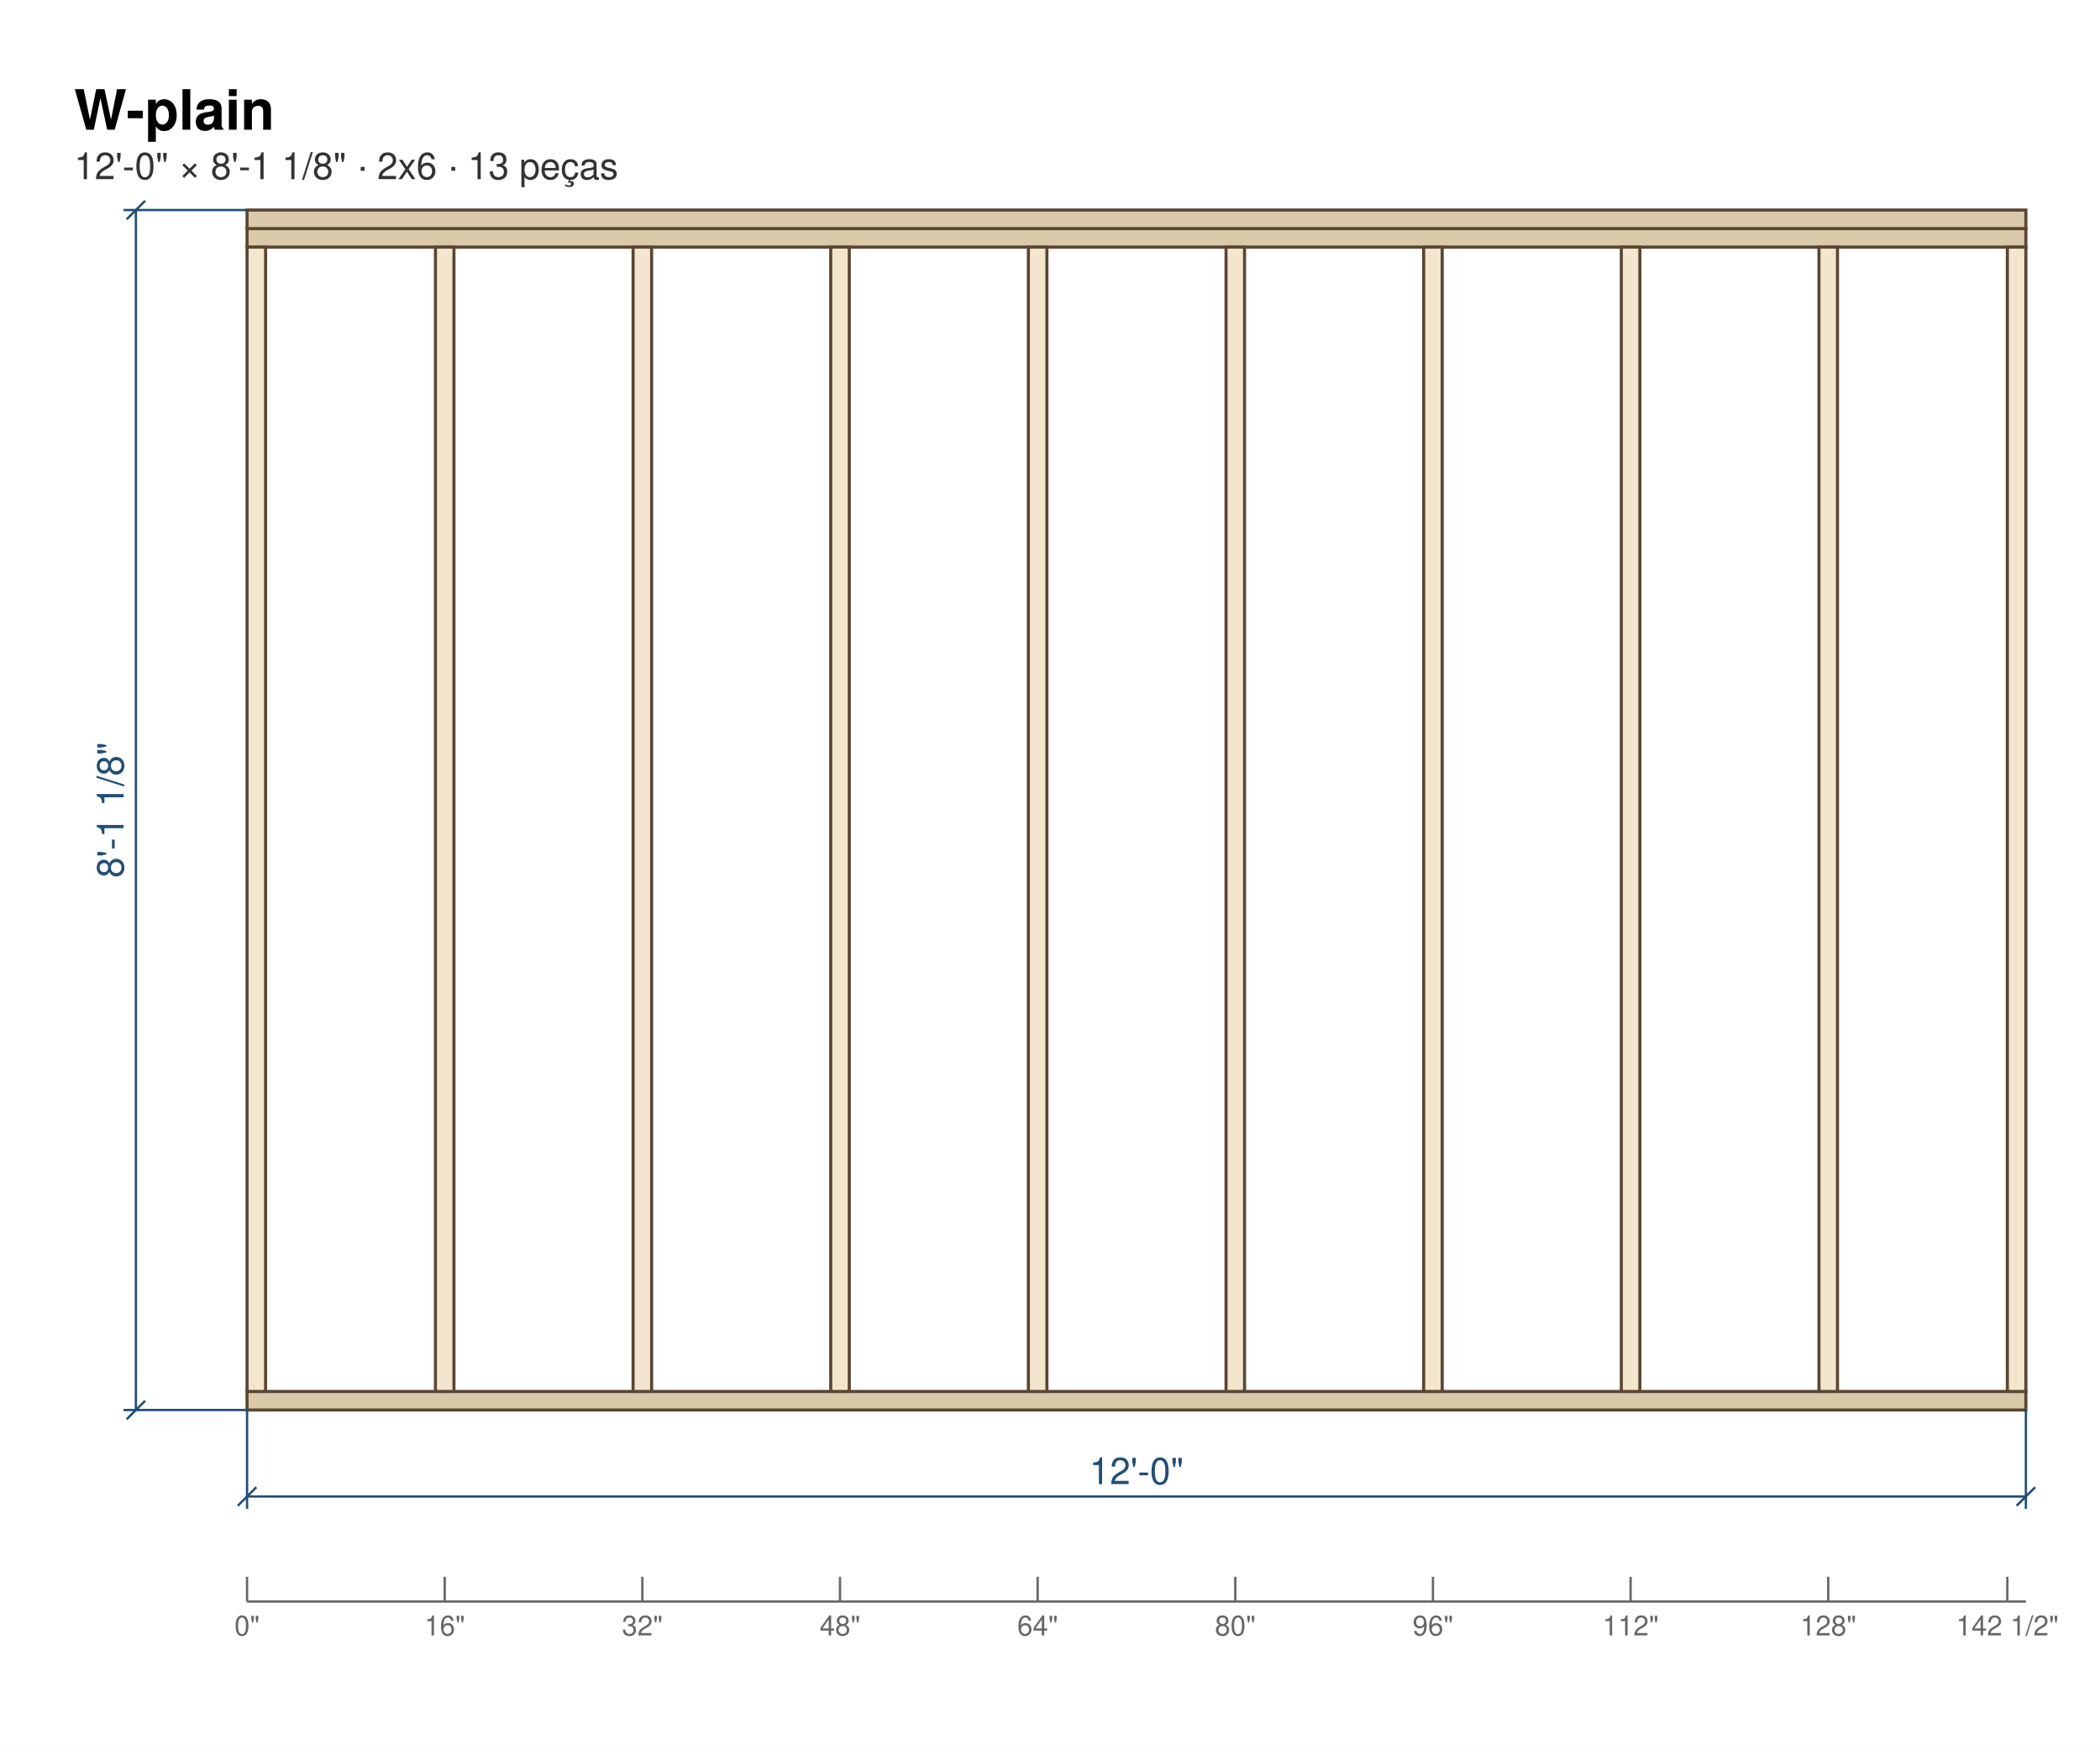
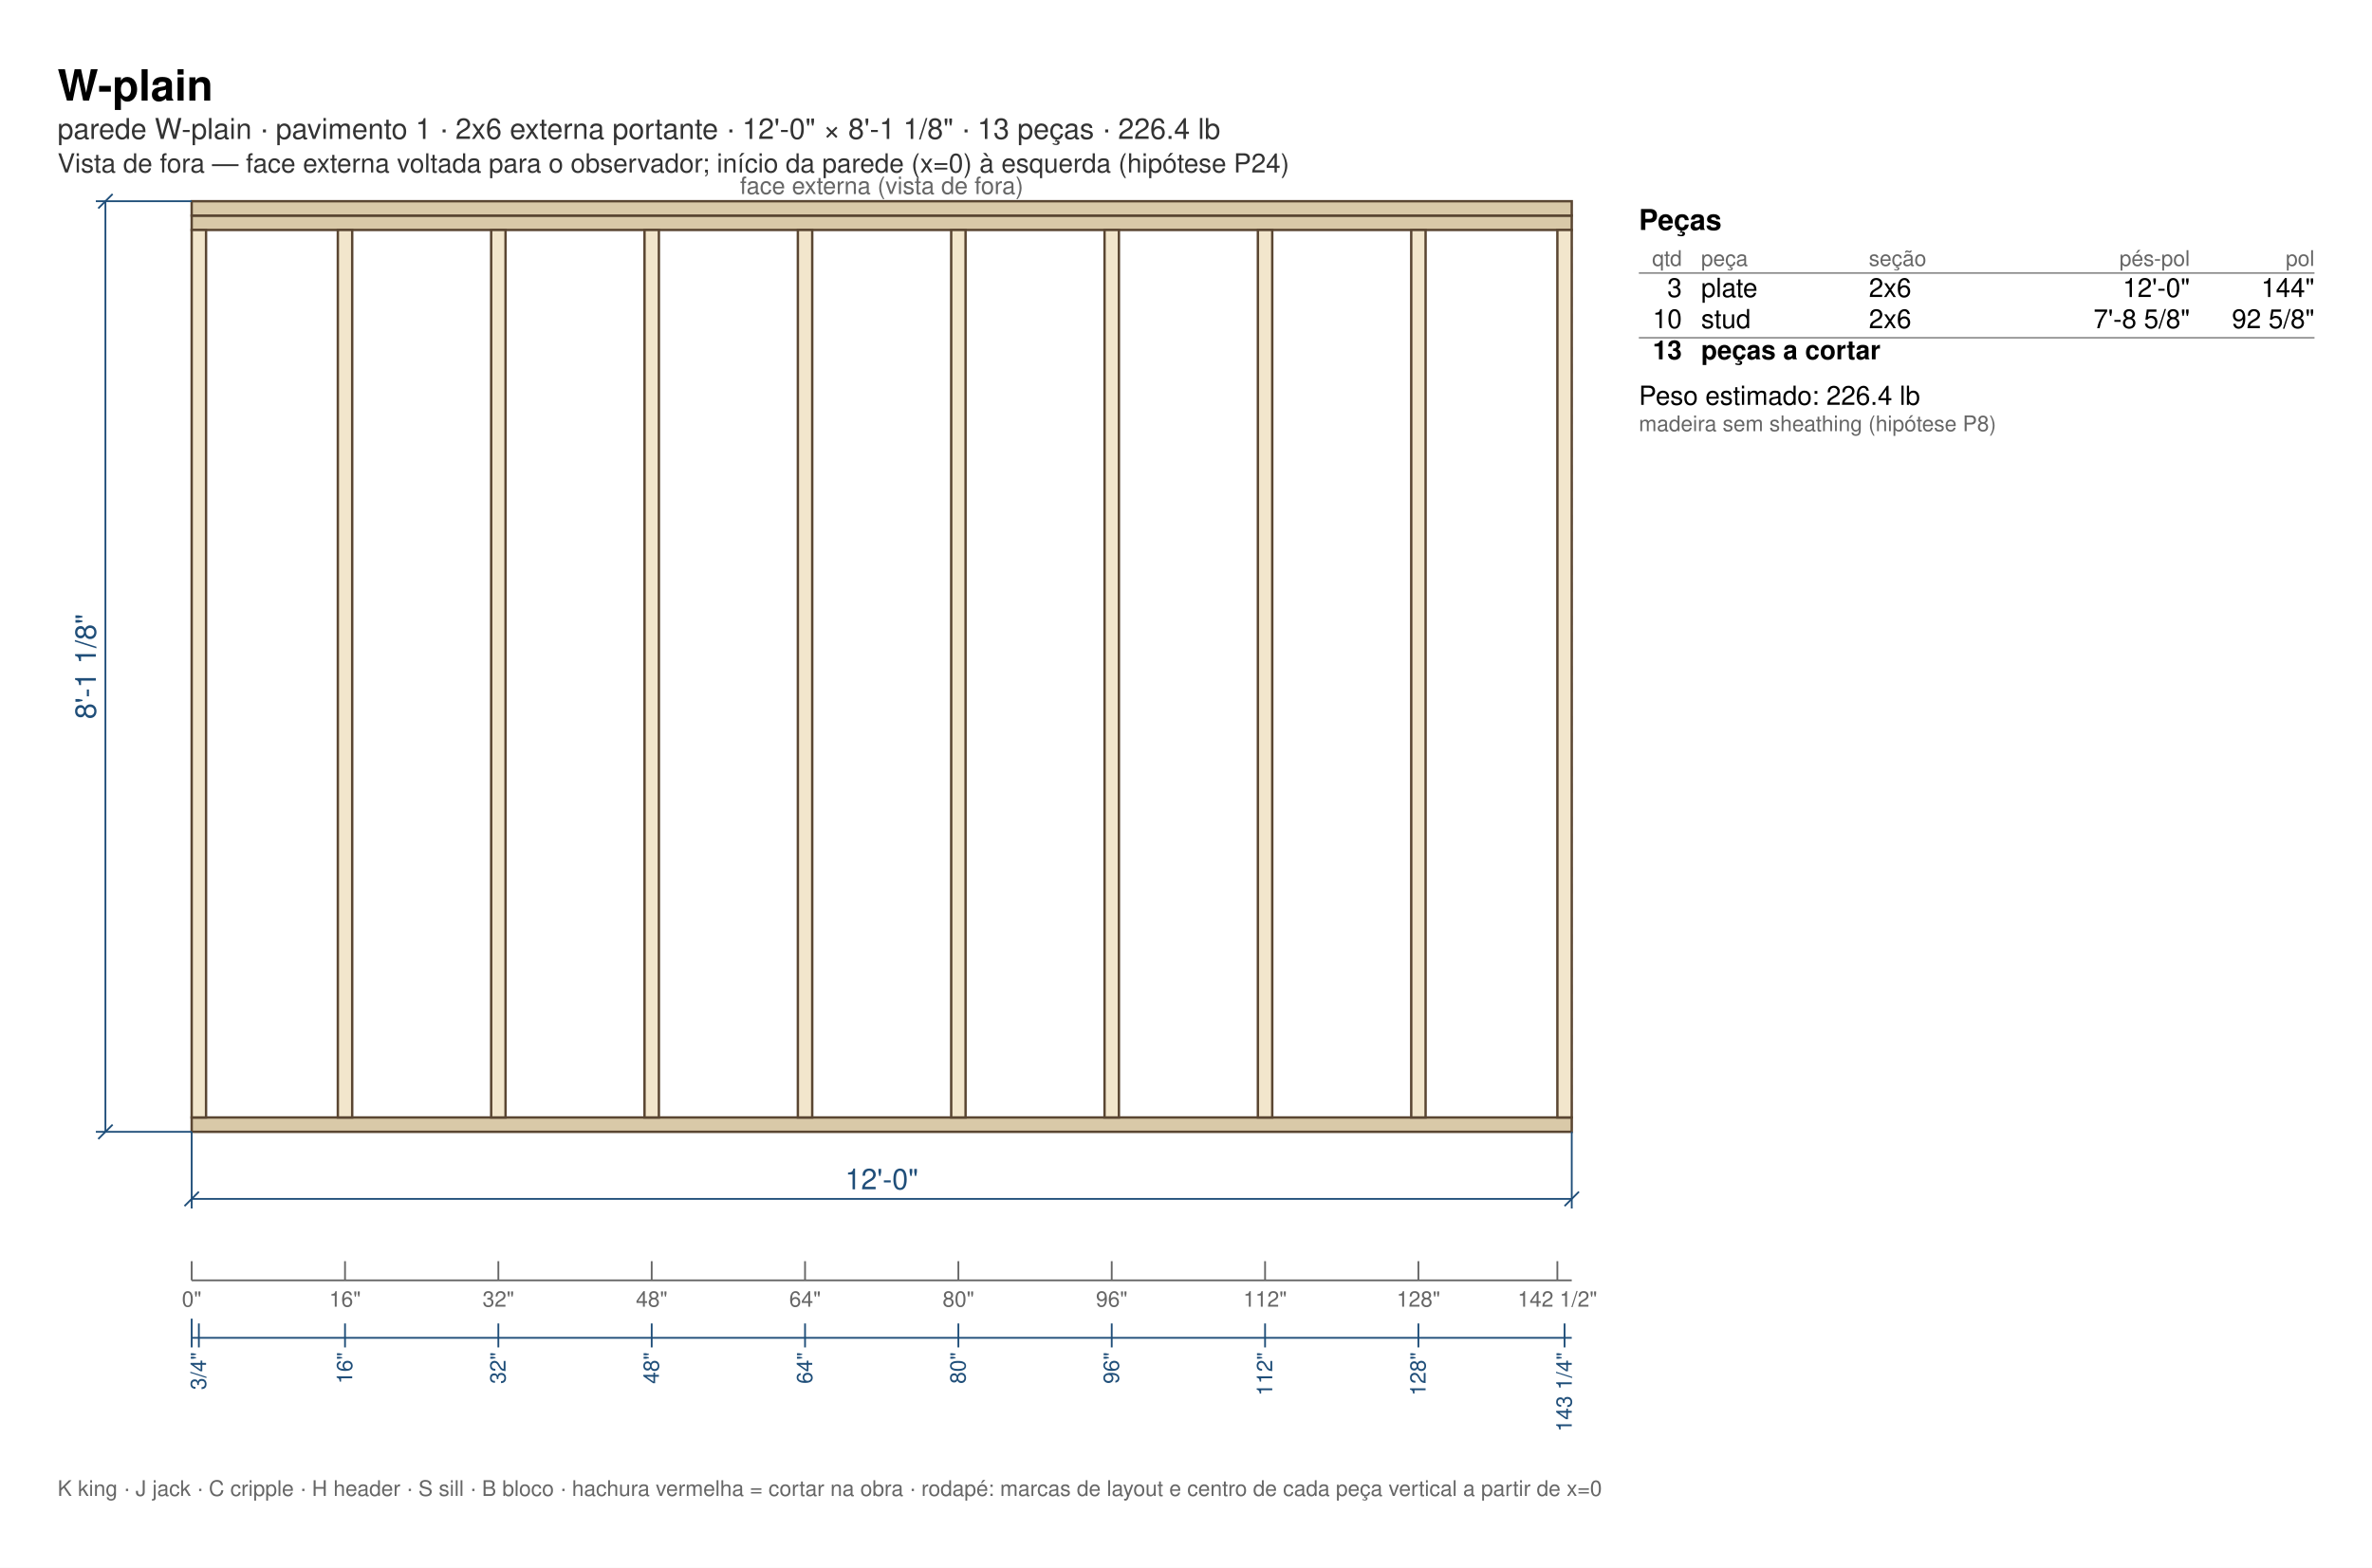
- <svg xmlns="http://www.w3.org/2000/svg" width="680" height="566.5" viewBox="0 0 680 566.5" font-family="Helvetica, Arial, sans-serif">
-   <rect width="680" height="566.5" fill="#ffffff" />
+ <svg xmlns="http://www.w3.org/2000/svg" width="990" height="654.5" viewBox="0 0 990 654.5" font-family="Helvetica, Arial, sans-serif">
+   <rect width="990" height="654.5" fill="#ffffff" />
  <text x="24" y="42" font-size="18" font-weight="bold" fill="#000">W-plain</text>
-   <text x="24" y="58" font-size="12" fill="#333">12'-0" × 8'-1 1/8" · 2x6 · 13 peças</text>
-   <rect x="80" y="68" width="576" height="388.5" fill="none" stroke="#999" stroke-width="0.5" stroke-dasharray="4 3" />
+   <text class="info" x="24" y="58" font-size="12" fill="#333">parede W-plain · pavimento 1 · 2x6 externa portante · 12'-0" × 8'-1 1/8" · 13 peças · 226.4 lb</text>
+   <text class="view" x="24" y="72" font-size="11" fill="#333">Vista de fora — face externa voltada para o observador; início da parede (x=0) à esquerda (hipótese P24)</text>
+   <rect x="80" y="84" width="576" height="388.5" fill="none" stroke="#999" stroke-width="0.5" stroke-dasharray="4 3" />
  <g class="members" stroke="#5a4632" stroke-width="1">
-     <rect class="member bottomPlate" x="80" y="450.5" width="576" height="6" fill="#d9c9a8" />
-     <rect class="member topPlate" x="80" y="74" width="576" height="6" fill="#d9c9a8" />
-     <rect class="member doubleTopPlate" x="80" y="68" width="576" height="6" fill="#d9c9a8" />
-     <rect class="member stud" x="80" y="80" width="6" height="370.5" fill="#f2e6cc" />
-     <rect class="member stud" x="141" y="80" width="6" height="370.5" fill="#f2e6cc" />
-     <rect class="member stud" x="205" y="80" width="6" height="370.5" fill="#f2e6cc" />
-     <rect class="member stud" x="269" y="80" width="6" height="370.5" fill="#f2e6cc" />
-     <rect class="member stud" x="333" y="80" width="6" height="370.5" fill="#f2e6cc" />
-     <rect class="member stud" x="397" y="80" width="6" height="370.5" fill="#f2e6cc" />
-     <rect class="member stud" x="461" y="80" width="6" height="370.5" fill="#f2e6cc" />
-     <rect class="member stud" x="525" y="80" width="6" height="370.5" fill="#f2e6cc" />
-     <rect class="member stud" x="589" y="80" width="6" height="370.5" fill="#f2e6cc" />
-     <rect class="member stud" x="650" y="80" width="6" height="370.5" fill="#f2e6cc" />
+     <rect class="member bottomPlate" x="80" y="466.5" width="576" height="6" fill="#d9c9a8" />
+     <rect class="member topPlate" x="80" y="90" width="576" height="6" fill="#d9c9a8" />
+     <rect class="member doubleTopPlate" x="80" y="84" width="576" height="6" fill="#d9c9a8" />
+     <rect class="member stud" x="80" y="96" width="6" height="370.5" fill="#f2e6cc" />
+     <rect class="member stud" x="141" y="96" width="6" height="370.5" fill="#f2e6cc" />
+     <rect class="member stud" x="205" y="96" width="6" height="370.5" fill="#f2e6cc" />
+     <rect class="member stud" x="269" y="96" width="6" height="370.5" fill="#f2e6cc" />
+     <rect class="member stud" x="333" y="96" width="6" height="370.5" fill="#f2e6cc" />
+     <rect class="member stud" x="397" y="96" width="6" height="370.5" fill="#f2e6cc" />
+     <rect class="member stud" x="461" y="96" width="6" height="370.5" fill="#f2e6cc" />
+     <rect class="member stud" x="525" y="96" width="6" height="370.5" fill="#f2e6cc" />
+     <rect class="member stud" x="589" y="96" width="6" height="370.5" fill="#f2e6cc" />
+     <rect class="member stud" x="650" y="96" width="6" height="370.5" fill="#f2e6cc" />
  </g>
+   <g class="labels" font-size="8" font-weight="bold" fill="#000" text-anchor="middle">
+ </g>
+   <text class="face" x="368" y="81" font-size="10" fill="#666" text-anchor="middle">face externa (vista de fora)</text>
  <g class="dim dim-length" stroke="#1f4e79" stroke-width="0.75" fill="none">
-     <line x1="80" y1="456.5" x2="80" y2="488.5" />
-     <line x1="656" y1="456.5" x2="656" y2="488.5" />
-     <line x1="80" y1="484.5" x2="656" y2="484.5" />
-     <line x1="77" y1="487.5" x2="83" y2="481.5" />
-     <line x1="653" y1="487.5" x2="659" y2="481.5" />
+     <line x1="80" y1="472.5" x2="80" y2="504.5" />
+     <line x1="656" y1="472.5" x2="656" y2="504.5" />
+     <line x1="80" y1="500.5" x2="656" y2="500.5" />
+     <line x1="77" y1="503.5" x2="83" y2="497.5" />
+     <line x1="653" y1="503.5" x2="659" y2="497.5" />
  </g>
-   <text x="368" y="480.5" font-size="12" fill="#1f4e79" text-anchor="middle">12'-0"</text>
+   <text x="368" y="496.5" font-size="12" fill="#1f4e79" text-anchor="middle">12'-0"</text>
  <g class="dim dim-height" stroke="#1f4e79" stroke-width="0.75" fill="none">
-     <line x1="80" y1="68" x2="40" y2="68" />
-     <line x1="80" y1="456.5" x2="40" y2="456.5" />
-     <line x1="44" y1="68" x2="44" y2="456.5" />
-     <line x1="41" y1="71" x2="47" y2="65" />
-     <line x1="41" y1="459.5" x2="47" y2="453.5" />
+     <line x1="80" y1="84" x2="40" y2="84" />
+     <line x1="80" y1="472.5" x2="40" y2="472.5" />
+     <line x1="44" y1="84" x2="44" y2="472.5" />
+     <line x1="41" y1="87" x2="47" y2="81" />
+     <line x1="41" y1="475.5" x2="47" y2="469.5" />
  </g>
-   <text x="40" y="262.25" font-size="12" fill="#1f4e79" text-anchor="middle" transform="rotate(-90 40 262.25)">8'-1 1/8"</text>
+   <text x="40" y="278.25" font-size="12" fill="#1f4e79" text-anchor="middle" transform="rotate(-90 40 278.25)">8'-1 1/8"</text>
  <g class="layout" stroke="#666" stroke-width="0.75">
-     <line x1="80" y1="518.5" x2="656" y2="518.5" />
-     <line x1="80" y1="510.5" x2="80" y2="518.5" />
-     <line x1="144" y1="510.5" x2="144" y2="518.5" />
-     <line x1="208" y1="510.5" x2="208" y2="518.5" />
-     <line x1="272" y1="510.5" x2="272" y2="518.5" />
-     <line x1="336" y1="510.5" x2="336" y2="518.5" />
-     <line x1="400" y1="510.5" x2="400" y2="518.5" />
-     <line x1="464" y1="510.5" x2="464" y2="518.5" />
-     <line x1="528" y1="510.5" x2="528" y2="518.5" />
-     <line x1="592" y1="510.5" x2="592" y2="518.5" />
-     <line x1="650" y1="510.5" x2="650" y2="518.5" />
+     <line x1="80" y1="534.5" x2="656" y2="534.5" />
+     <line x1="80" y1="526.5" x2="80" y2="534.5" />
+     <line x1="144" y1="526.5" x2="144" y2="534.5" />
+     <line x1="208" y1="526.5" x2="208" y2="534.5" />
+     <line x1="272" y1="526.5" x2="272" y2="534.5" />
+     <line x1="336" y1="526.5" x2="336" y2="534.5" />
+     <line x1="400" y1="526.5" x2="400" y2="534.5" />
+     <line x1="464" y1="526.5" x2="464" y2="534.5" />
+     <line x1="528" y1="526.5" x2="528" y2="534.5" />
+     <line x1="592" y1="526.5" x2="592" y2="534.5" />
+     <line x1="650" y1="526.5" x2="650" y2="534.5" />
  </g>
-   <text x="80" y="529.5" font-size="9" fill="#666" text-anchor="middle">0"</text>
-   <text x="144" y="529.5" font-size="9" fill="#666" text-anchor="middle">16"</text>
-   <text x="208" y="529.5" font-size="9" fill="#666" text-anchor="middle">32"</text>
-   <text x="272" y="529.5" font-size="9" fill="#666" text-anchor="middle">48"</text>
-   <text x="336" y="529.5" font-size="9" fill="#666" text-anchor="middle">64"</text>
-   <text x="400" y="529.5" font-size="9" fill="#666" text-anchor="middle">80"</text>
-   <text x="464" y="529.5" font-size="9" fill="#666" text-anchor="middle">96"</text>
-   <text x="528" y="529.5" font-size="9" fill="#666" text-anchor="middle">112"</text>
-   <text x="592" y="529.5" font-size="9" fill="#666" text-anchor="middle">128"</text>
-   <text x="650" y="529.5" font-size="9" fill="#666" text-anchor="middle">142 1/2"</text>
+   <text x="80" y="545.5" font-size="9" fill="#666" text-anchor="middle">0"</text>
+   <text x="144" y="545.5" font-size="9" fill="#666" text-anchor="middle">16"</text>
+   <text x="208" y="545.5" font-size="9" fill="#666" text-anchor="middle">32"</text>
+   <text x="272" y="545.5" font-size="9" fill="#666" text-anchor="middle">48"</text>
+   <text x="336" y="545.5" font-size="9" fill="#666" text-anchor="middle">64"</text>
+   <text x="400" y="545.5" font-size="9" fill="#666" text-anchor="middle">80"</text>
+   <text x="464" y="545.5" font-size="9" fill="#666" text-anchor="middle">96"</text>
+   <text x="528" y="545.5" font-size="9" fill="#666" text-anchor="middle">112"</text>
+   <text x="592" y="545.5" font-size="9" fill="#666" text-anchor="middle">128"</text>
+   <text x="650" y="545.5" font-size="9" fill="#666" text-anchor="middle">142 1/2"</text>
+   <g class="chain" stroke="#1f4e79" stroke-width="0.75">
+     <line x1="80" y1="558.5" x2="656" y2="558.5" />
+     <line x1="80" y1="550.5" x2="80" y2="562.5" />
+     <line x1="83" y1="552.5" x2="83" y2="562.5" />
+     <line x1="144" y1="552.5" x2="144" y2="562.5" />
+     <line x1="208" y1="552.5" x2="208" y2="562.5" />
+     <line x1="272" y1="552.5" x2="272" y2="562.5" />
+     <line x1="336" y1="552.5" x2="336" y2="562.5" />
+     <line x1="400" y1="552.5" x2="400" y2="562.5" />
+     <line x1="464" y1="552.5" x2="464" y2="562.5" />
+     <line x1="528" y1="552.5" x2="528" y2="562.5" />
+     <line x1="592" y1="552.5" x2="592" y2="562.5" />
+     <line x1="653" y1="552.5" x2="653" y2="562.5" />
+   </g>
+   <g class="chain-labels" font-size="9" fill="#1f4e79" text-anchor="end">
+     <text class="chain-label row-0" x="86" y="564.5" transform="rotate(-90 86 564.5)">3/4"</text>
+     <text class="chain-label row-0" x="147" y="564.5" transform="rotate(-90 147 564.5)">16"</text>
+     <text class="chain-label row-0" x="211" y="564.5" transform="rotate(-90 211 564.5)">32"</text>
+     <text class="chain-label row-0" x="275" y="564.5" transform="rotate(-90 275 564.5)">48"</text>
+     <text class="chain-label row-0" x="339" y="564.5" transform="rotate(-90 339 564.5)">64"</text>
+     <text class="chain-label row-0" x="403" y="564.5" transform="rotate(-90 403 564.5)">80"</text>
+     <text class="chain-label row-0" x="467" y="564.5" transform="rotate(-90 467 564.5)">96"</text>
+     <text class="chain-label row-0" x="531" y="564.5" transform="rotate(-90 531 564.5)">112"</text>
+     <text class="chain-label row-0" x="595" y="564.5" transform="rotate(-90 595 564.5)">128"</text>
+     <text class="chain-label row-0" x="656" y="564.5" transform="rotate(-90 656 564.5)">143 1/4"</text>
+   </g>
+   <g class="pieces" font-size="11" fill="#000">
+     <text x="684" y="96" font-size="12" font-weight="bold">Peças</text>
+     <g font-size="9" fill="#666">
+       <text x="702" y="111" text-anchor="end">qtd</text>
+       <text x="710" y="111">peça</text>
+       <text x="780" y="111">seção</text>
+       <text x="914" y="111" text-anchor="end">pés-pol</text>
+       <text x="966" y="111" text-anchor="end">pol</text>
+     </g>
+     <line x1="684" y1="114" x2="966" y2="114" stroke="#666" stroke-width="0.5" />
+     <g class="piece plates">
+       <text x="702" y="124" text-anchor="end">3</text>
+       <text x="710" y="124">plate</text>
+       <text x="780" y="124">2x6</text>
+       <text x="914" y="124" text-anchor="end">12'-0"</text>
+       <text x="966" y="124" text-anchor="end">144"</text>
+     </g>
+     <g class="piece stud">
+       <text x="702" y="137" text-anchor="end">10</text>
+       <text x="710" y="137">stud</text>
+       <text x="780" y="137">2x6</text>
+       <text x="914" y="137" text-anchor="end">7'-8 5/8"</text>
+       <text x="966" y="137" text-anchor="end">92 5/8"</text>
+     </g>
+     <line x1="684" y1="141" x2="966" y2="141" stroke="#666" stroke-width="0.5" />
+     <text x="702" y="150" text-anchor="end" font-weight="bold">13</text>
+     <text x="710" y="150" font-weight="bold">peças a cortar</text>
+     <text class="weight" x="684" y="169">Peso estimado: 226.4 lb</text>
+     <text x="684" y="180" font-size="9" fill="#666">madeira sem sheathing (hipótese P8)</text>
+   </g>
+   <text class="legend" x="24" y="624.5" font-size="9" fill="#666">K king · J jack · C cripple · H header · S sill · B bloco · hachura vermelha = cortar na obra · rodapé: marcas de layout e centro de cada peça vertical a partir de x=0</text>
</svg>
